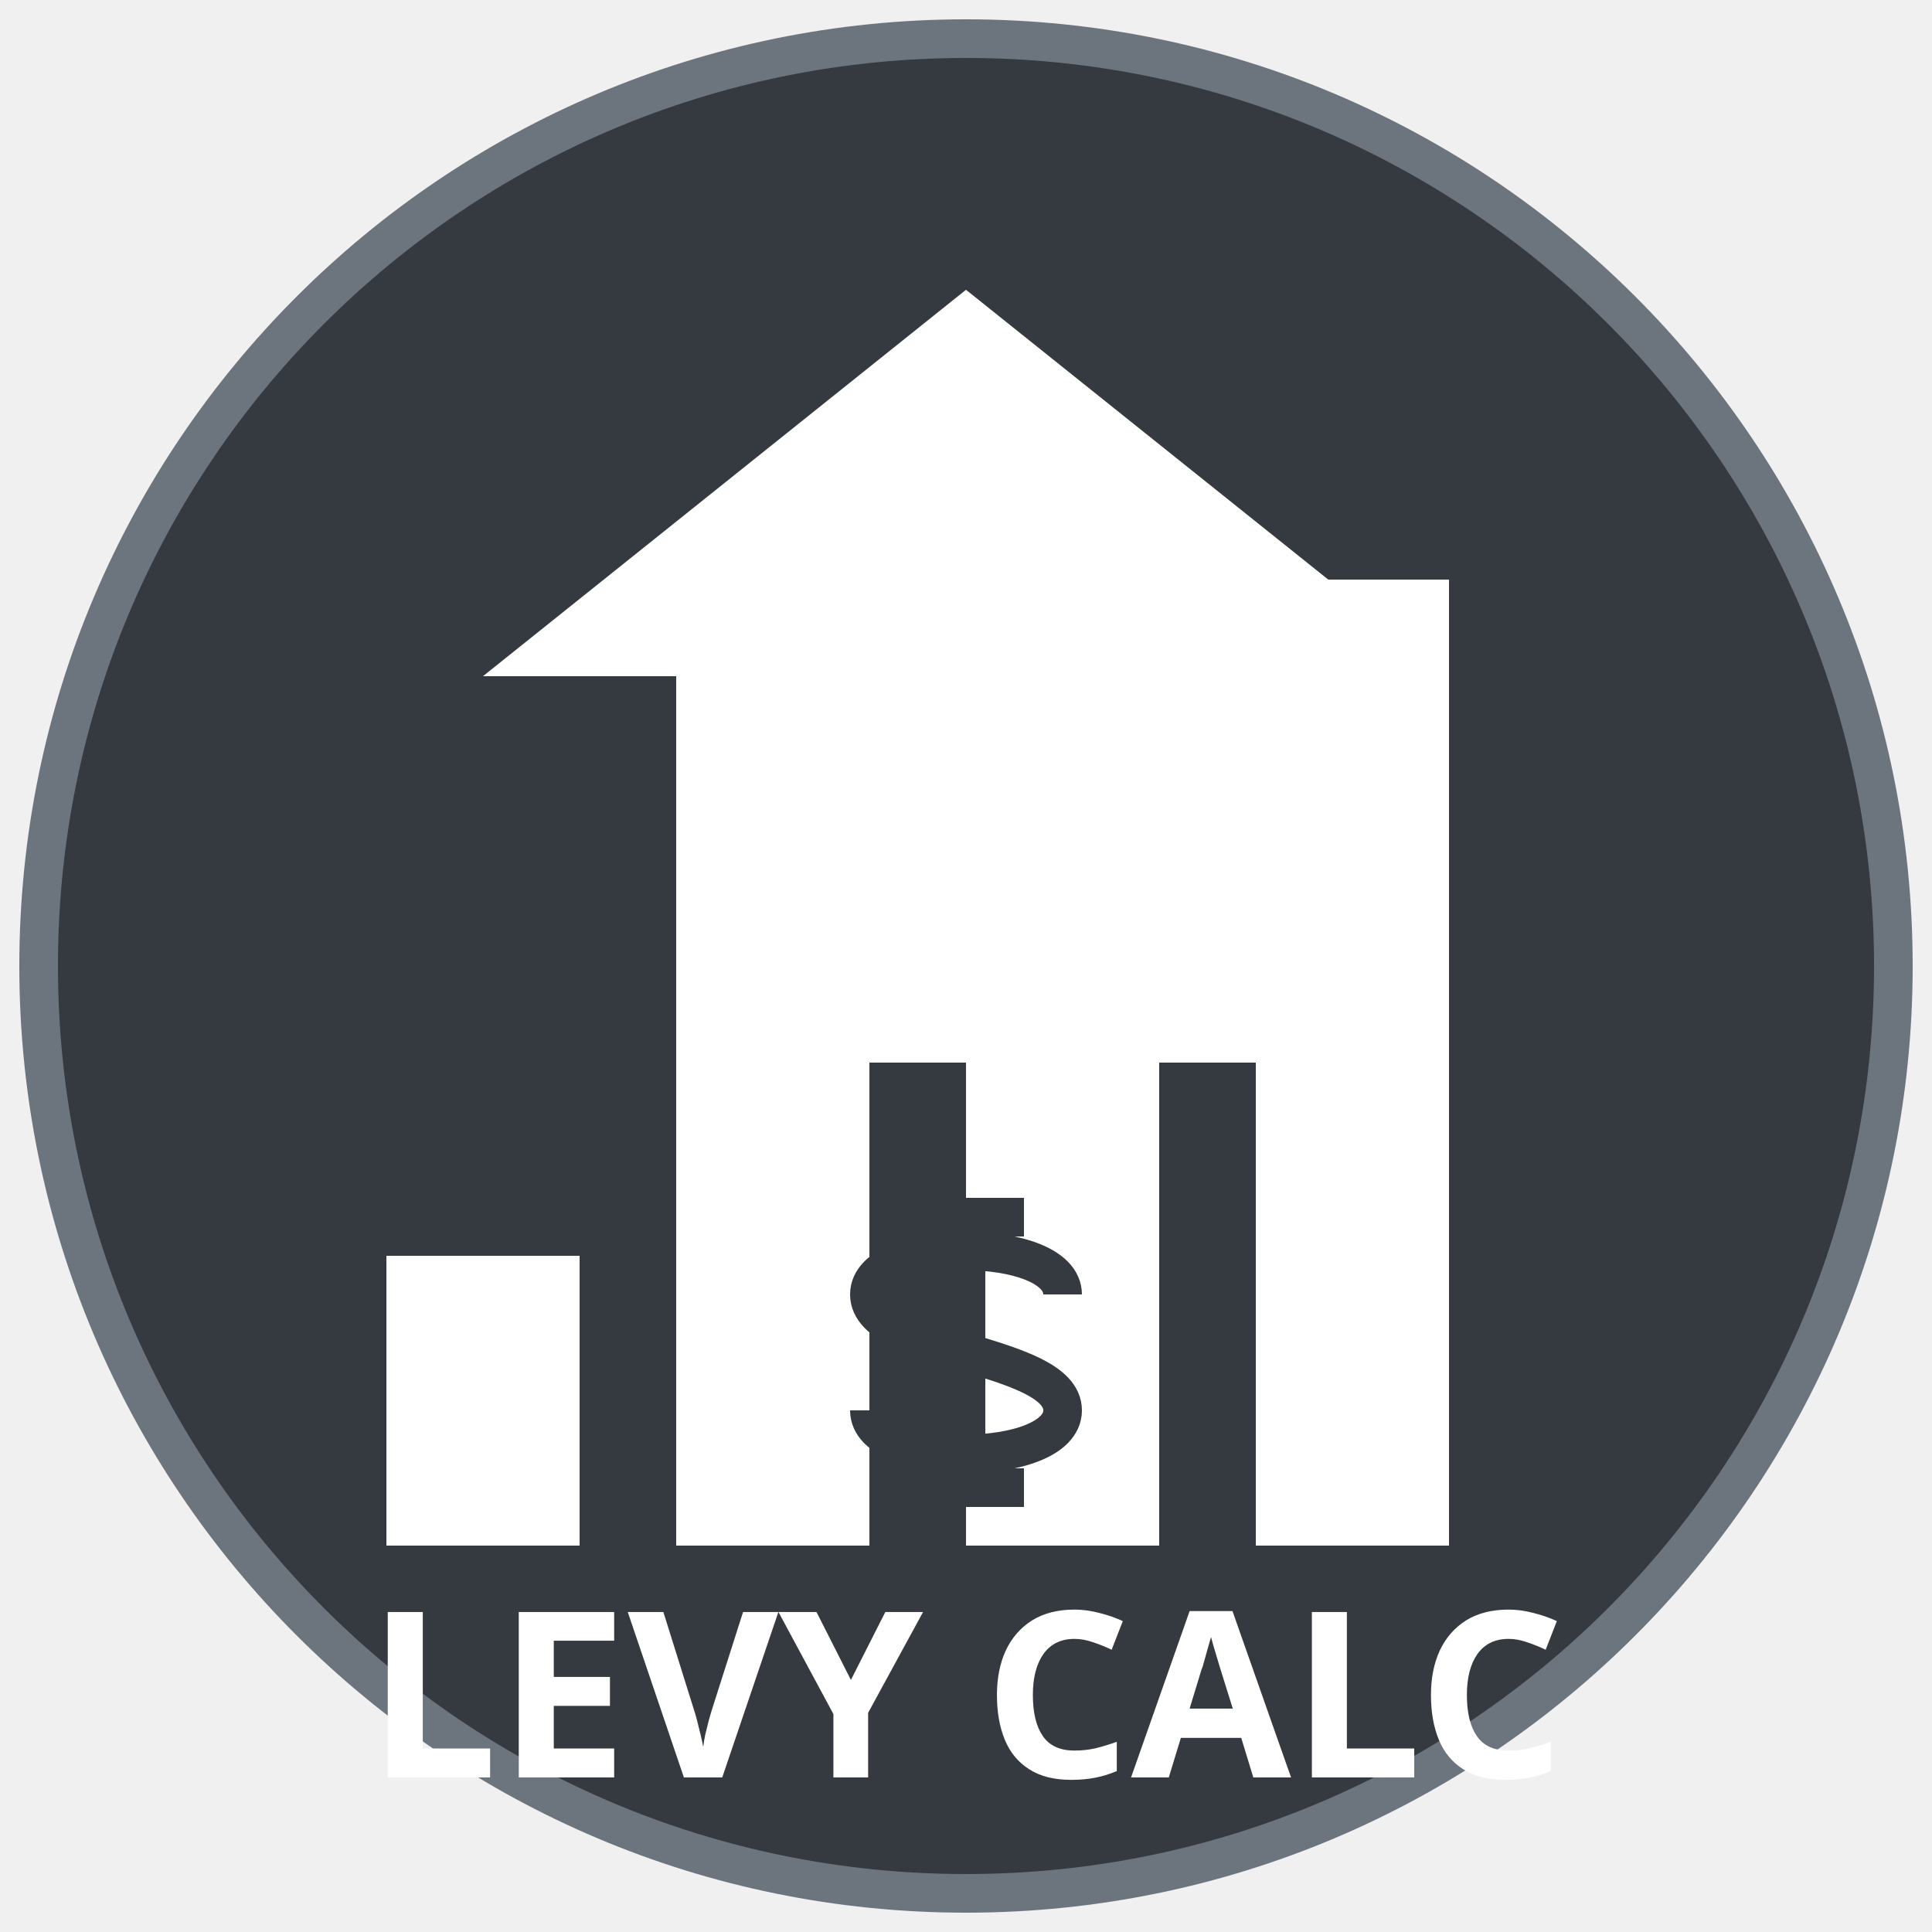
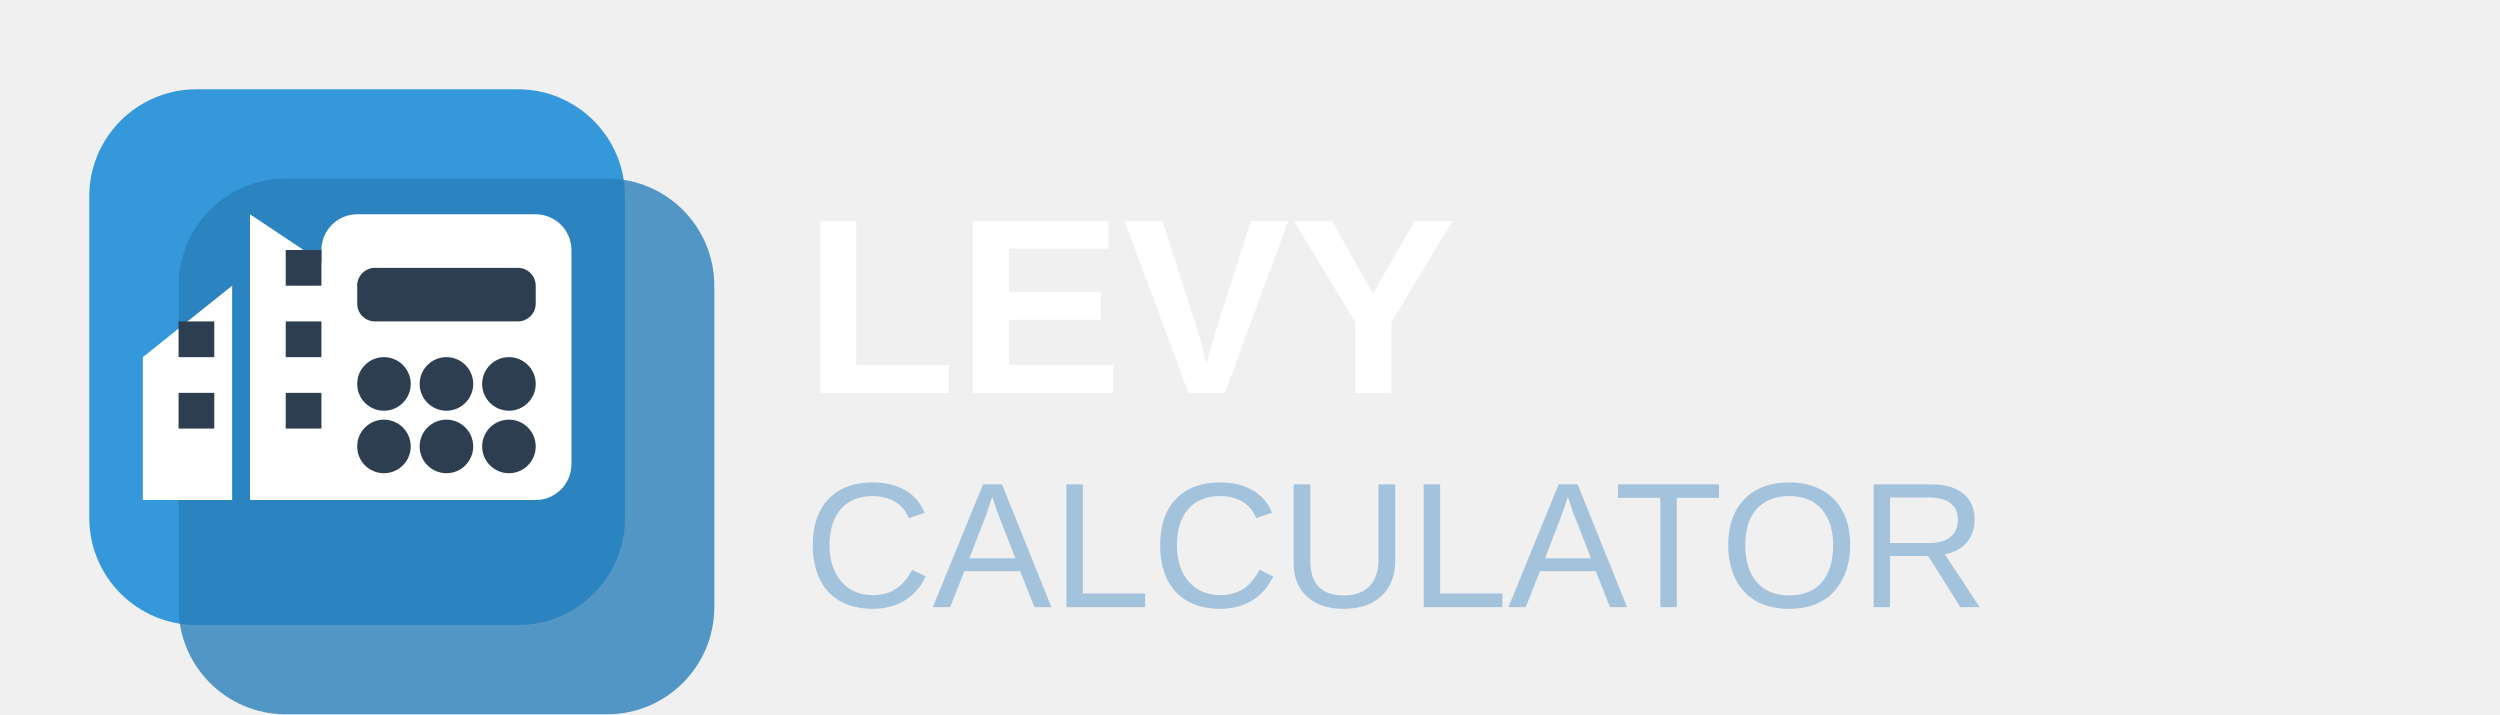
- <svg xmlns="http://www.w3.org/2000/svg" width="100" height="100" viewBox="0 0 100 100">
-   <style>
-     .logo-text { font: bold 12px sans-serif; fill: #ffffff; }
-     .bar { transition: all 0.3s ease; }
-     .bar:hover { fill: #4dabf7; }
-   </style>
-   <circle cx="50" cy="50" r="48" fill="#343a40" stroke="#6c757d" stroke-width="2" />
-   <rect class="bar" x="20" y="65" width="10" height="15" fill="#ffffff" />
-   <rect class="bar" x="35" y="55" width="10" height="25" fill="#ffffff" />
-   <rect class="bar" x="50" y="40" width="10" height="40" fill="#ffffff" />
-   <rect class="bar" x="65" y="30" width="10" height="50" fill="#ffffff" />
-   <polygon points="50,15 25,35 75,35" fill="#ffffff" />
-   <rect x="35" y="35" width="30" height="20" fill="#ffffff" />
-   <path d="M50,65 L50,75 M55,67 C55,64 45,64 45,67 C45,70 55,70 55,73 C55,76 45,76 45,73 M47,63 L53,63 M47,77 L53,77" stroke="#343a40" stroke-width="2" fill="none" />
-   <text x="50" y="92" text-anchor="middle" class="logo-text">LEVY CALC</text>
+ <svg xmlns="http://www.w3.org/2000/svg" width="140" height="40" viewBox="0 0 140 40" fill="none">
+   <rect x="5" y="5" width="30" height="30" rx="6" fill="#3498db" />
+   <rect x="10" y="10" width="30" height="30" rx="6" fill="#2980b9" opacity="0.8" />
+   <path d="M20 12H30C31.1 12 32 12.9 32 14V26C32 27.1 31.1 28 30 28H20C18.9 28 18 27.1 18 26V14C18 12.9 18.9 12 20 12Z" fill="white" />
+   <rect x="20" y="15" width="10" height="3" rx="1" fill="#2c3e50" />
+   <circle cx="21.5" cy="21.5" r="1.5" fill="#2c3e50" />
+   <circle cx="25" cy="21.5" r="1.5" fill="#2c3e50" />
+   <circle cx="28.5" cy="21.5" r="1.5" fill="#2c3e50" />
+   <circle cx="21.5" cy="25" r="1.5" fill="#2c3e50" />
+   <circle cx="25" cy="25" r="1.5" fill="#2c3e50" />
+   <circle cx="28.5" cy="25" r="1.5" fill="#2c3e50" />
+   <path d="M13 28V16L8 20V28H13Z" fill="white" />
+   <path d="M14 28V12L20 16V28H14Z" fill="white" />
+   <rect x="10" y="22" width="2" height="2" fill="#2c3e50" />
+   <rect x="10" y="18" width="2" height="2" fill="#2c3e50" />
+   <rect x="16" y="22" width="2" height="2" fill="#2c3e50" />
+   <rect x="16" y="18" width="2" height="2" fill="#2c3e50" />
+   <rect x="16" y="14" width="2" height="2" fill="#2c3e50" />
+   <text x="45" y="22" font-family="Arial, sans-serif" font-size="14" font-weight="700" fill="white">LEVY</text>
+   <text x="45" y="34" font-family="Arial, sans-serif" font-size="10" font-weight="400" fill="#a3c2dc">CALCULATOR</text>
</svg>
